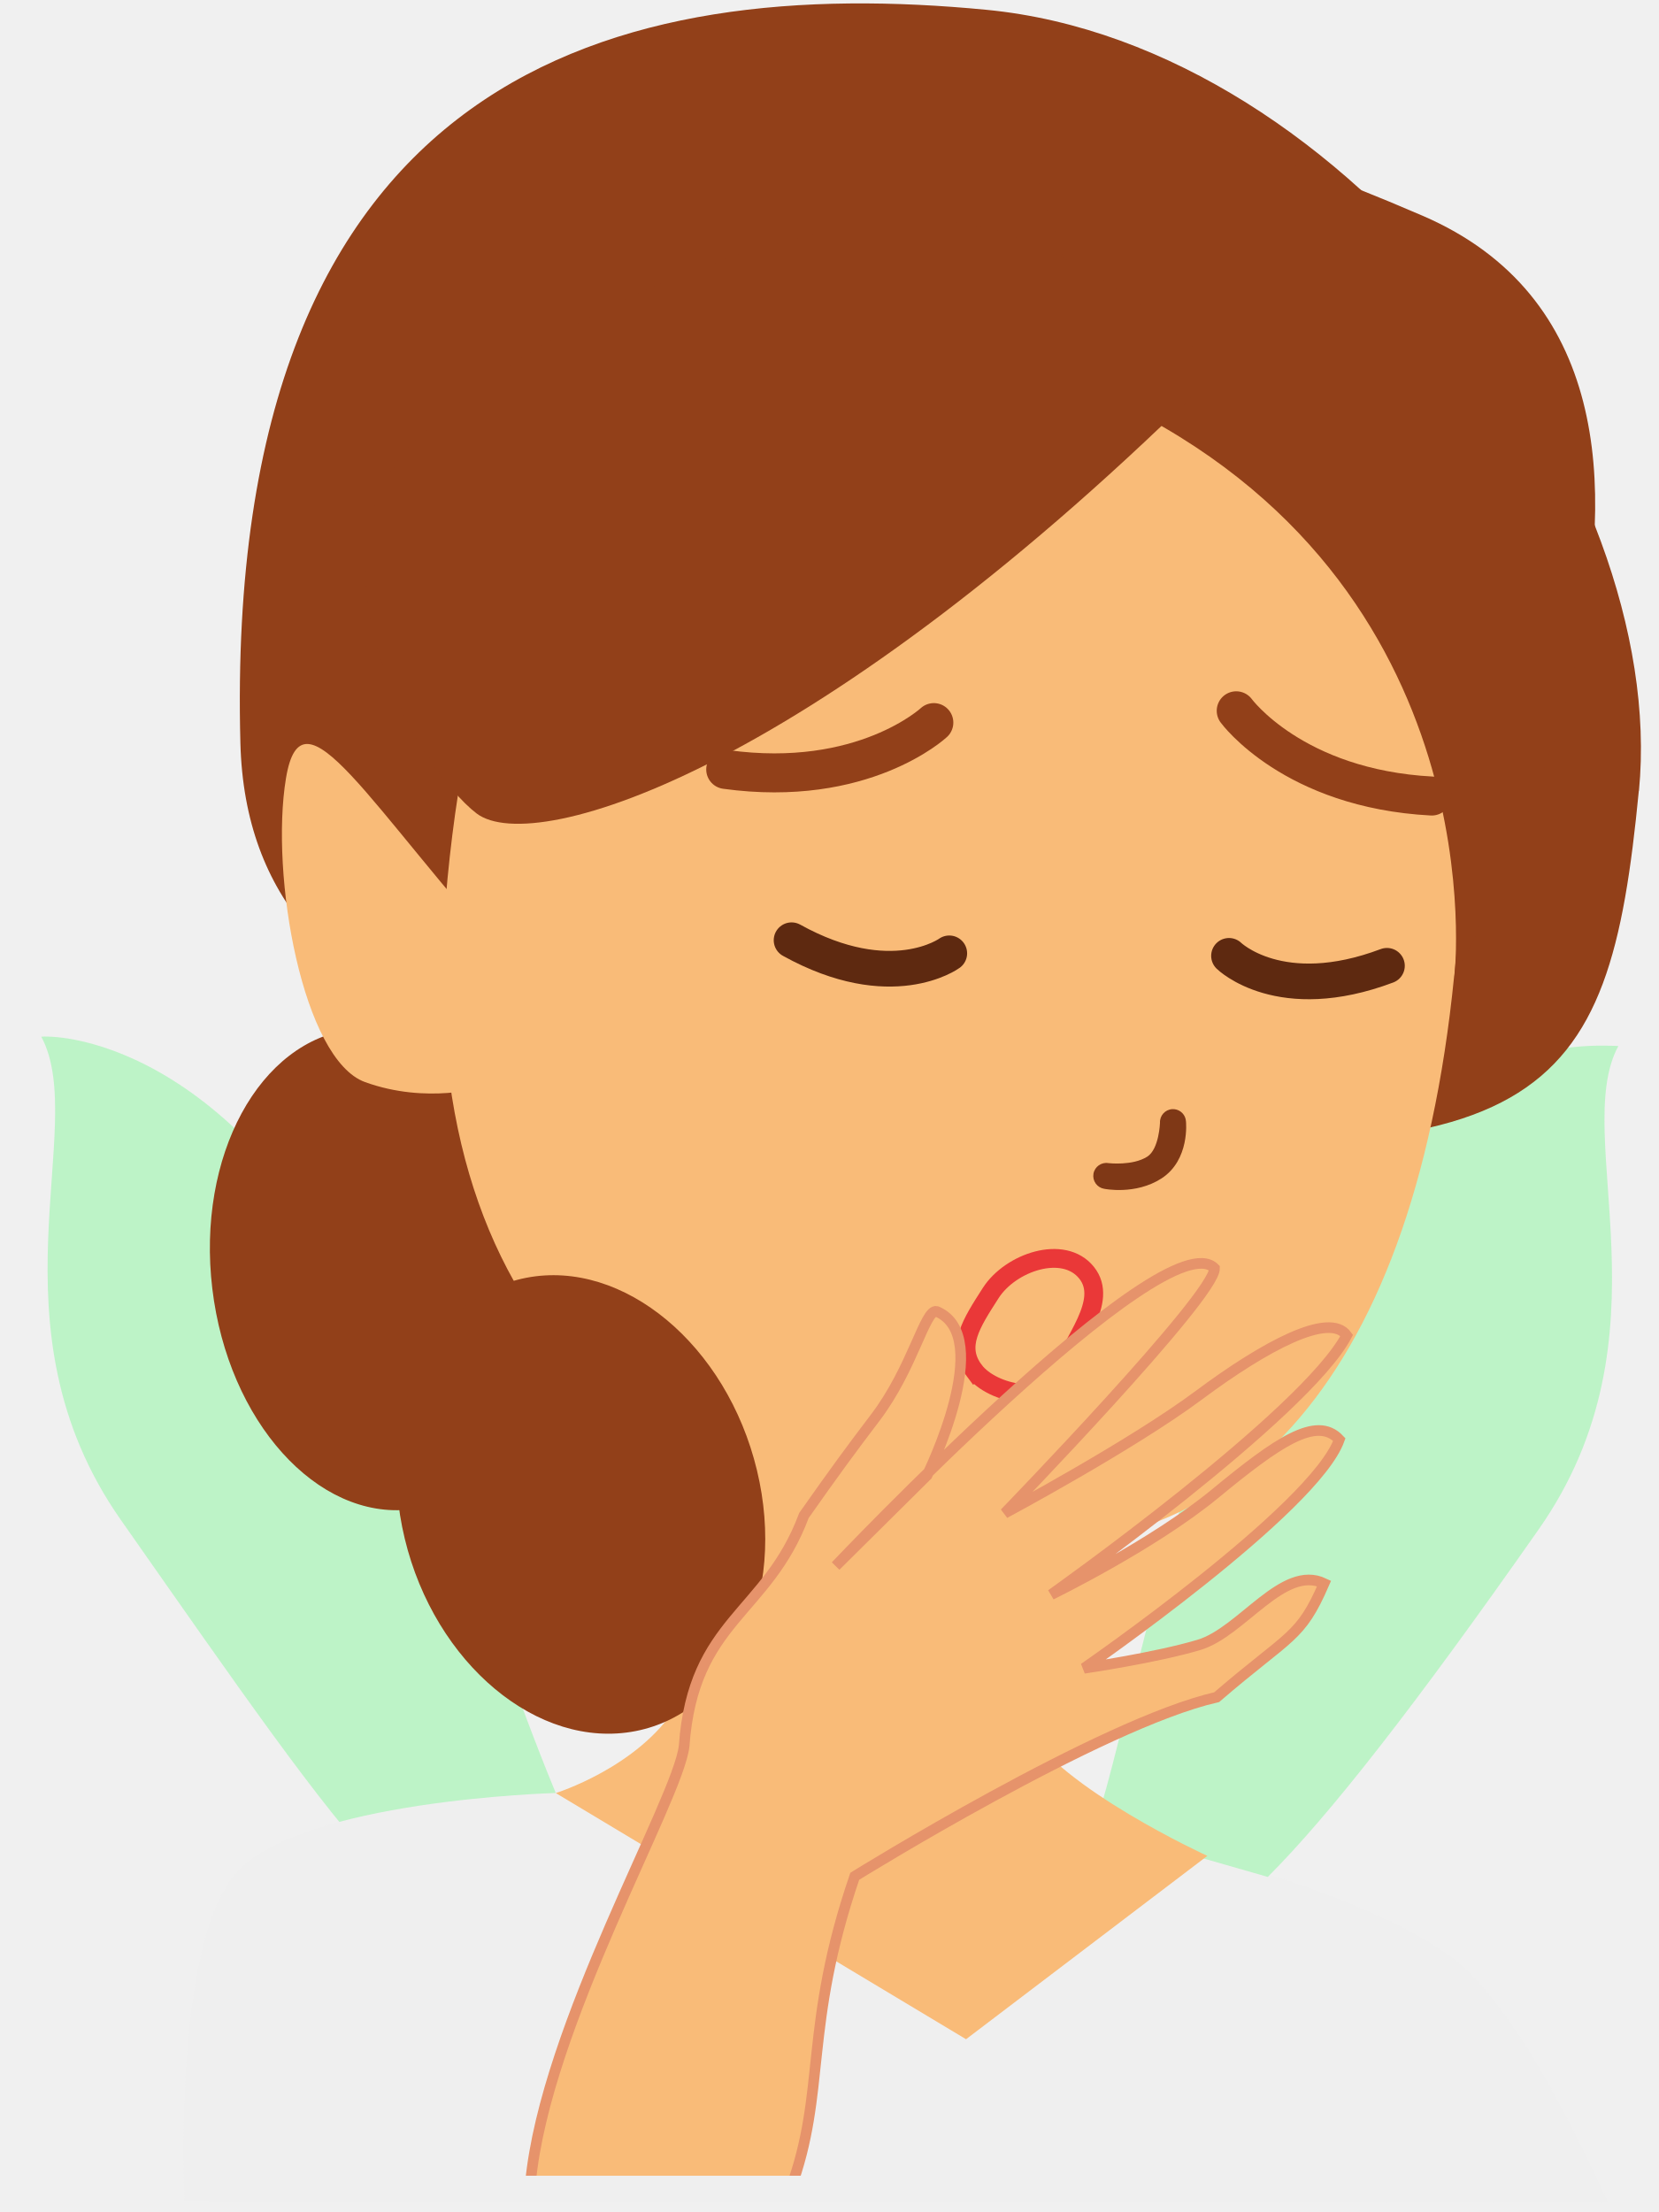
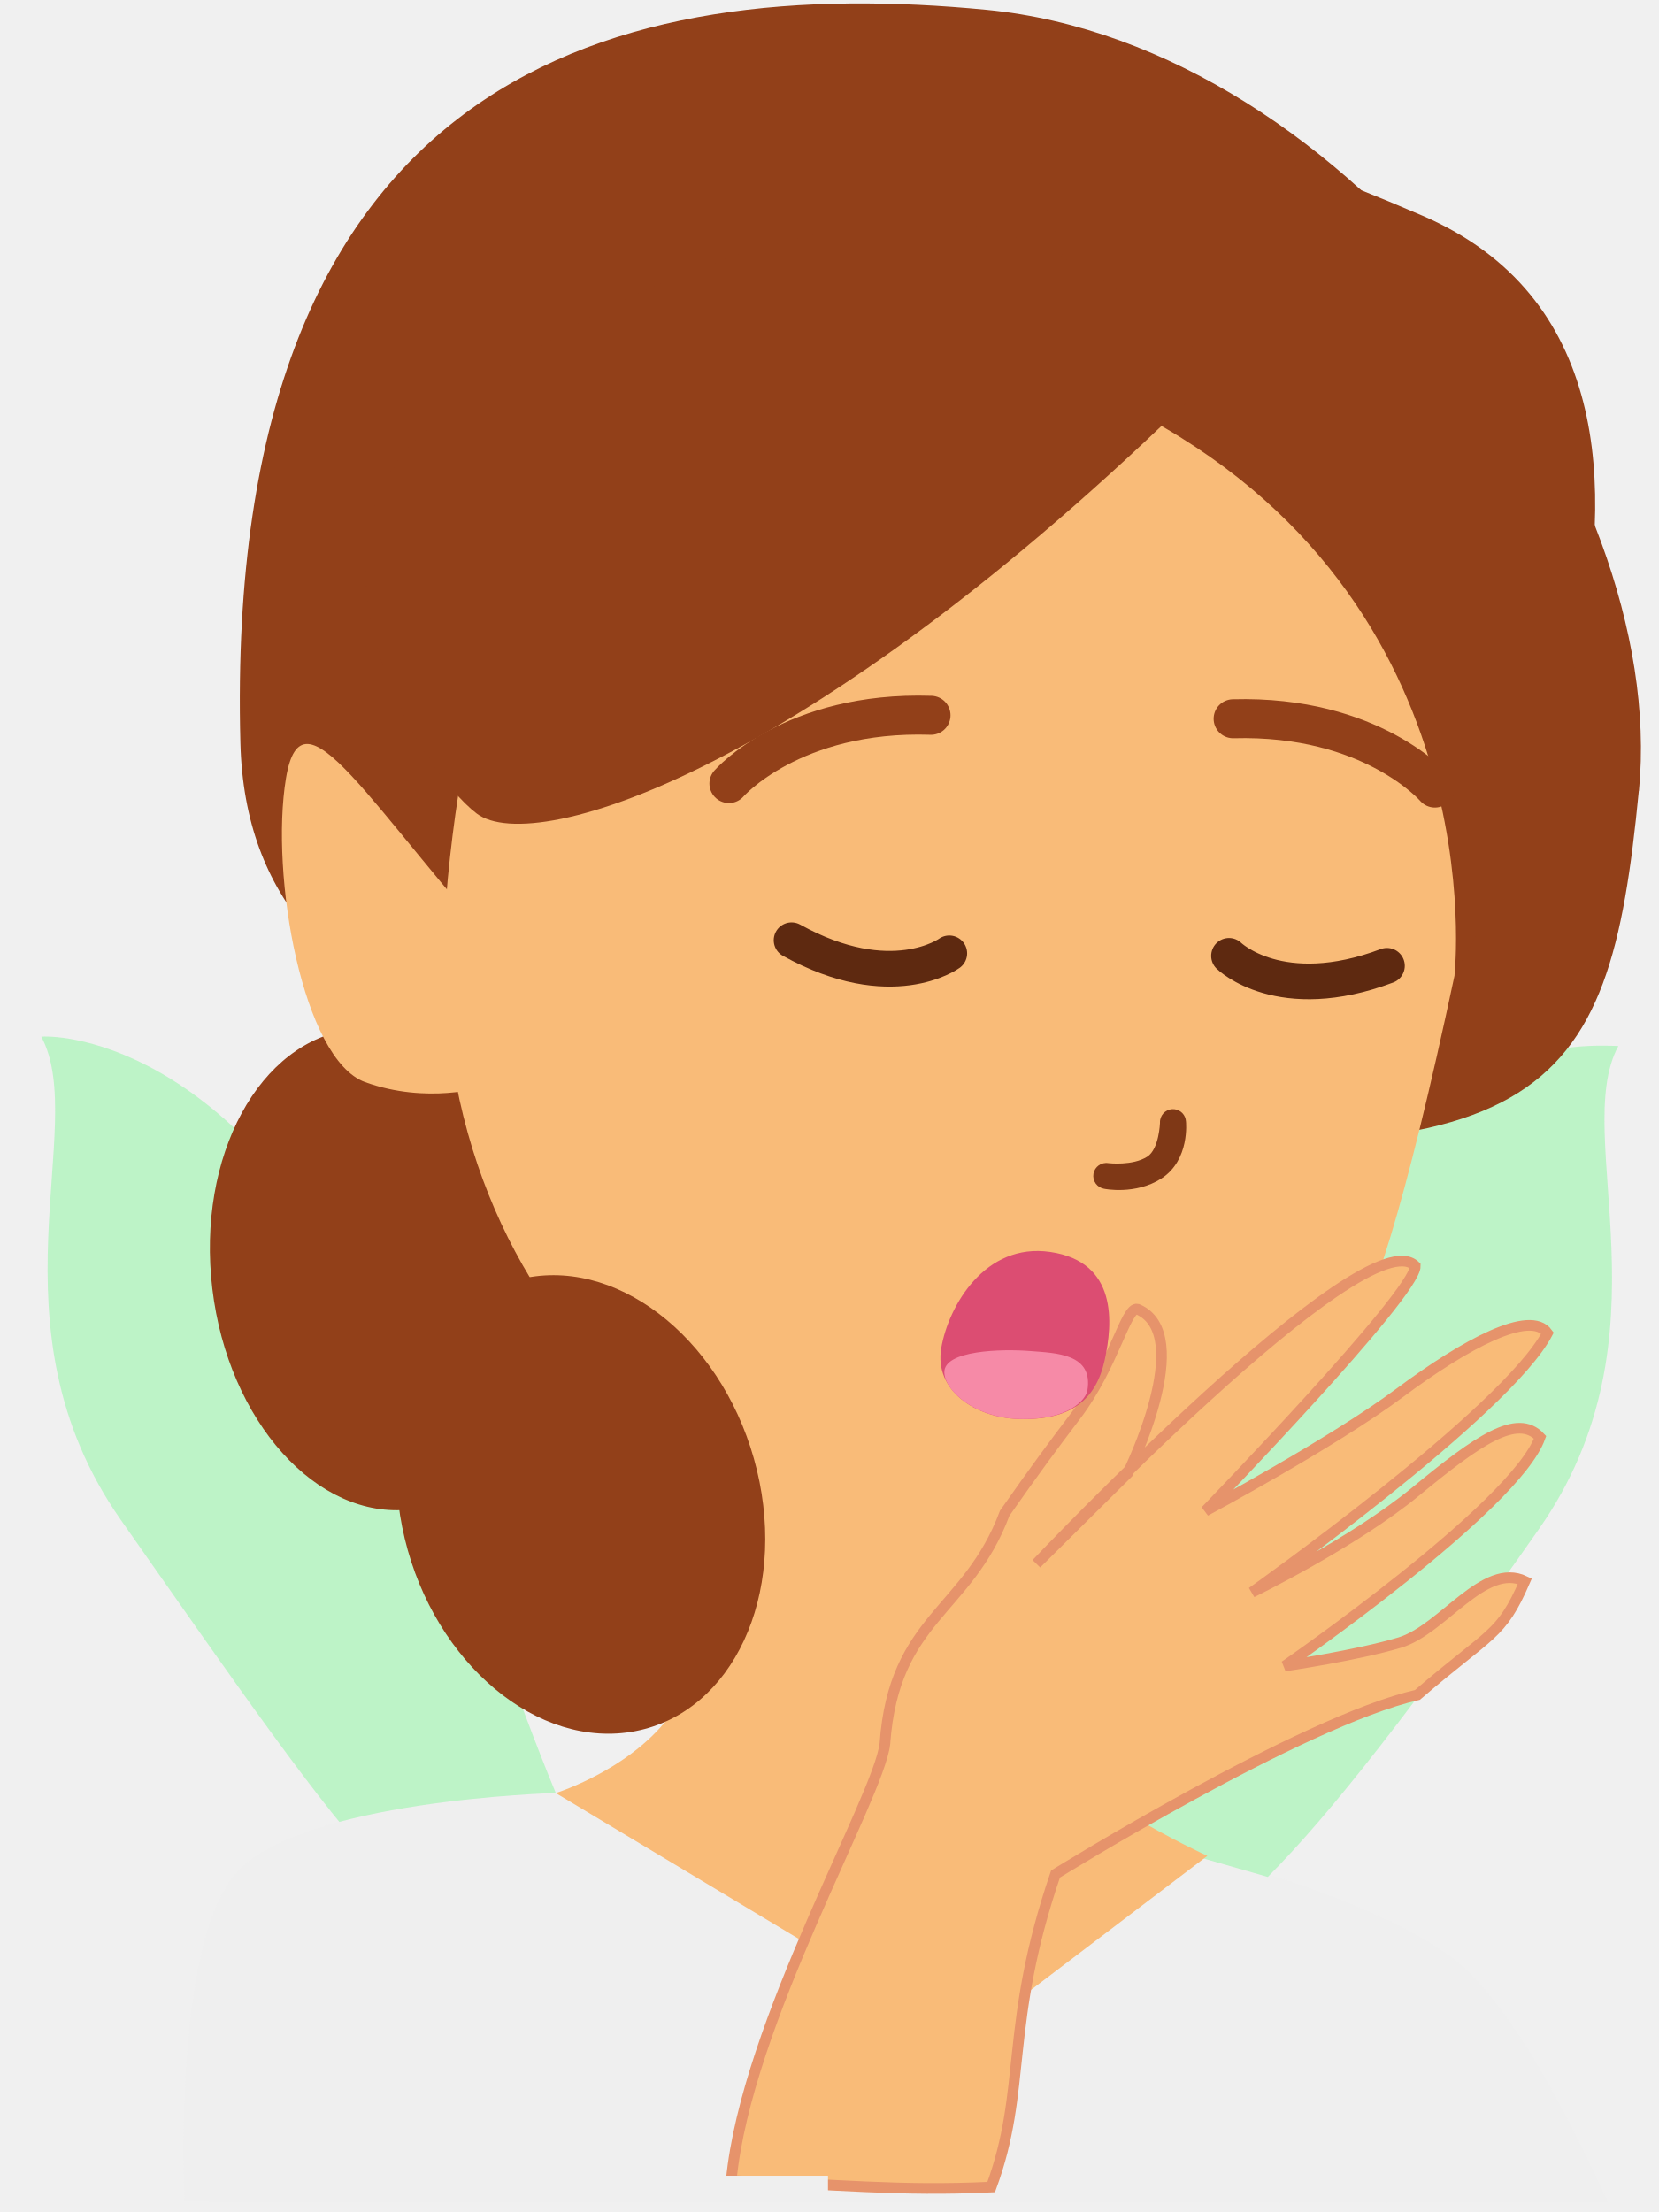
<svg xmlns="http://www.w3.org/2000/svg" width="600" height="800" version="1.1" viewBox="0 0 158.75 211.67" id="svg889">
-   <defs id="defs893" />
+   <defs id="defs893">
+     </defs>
  <path d="m4.341 99.184c-0.256 4e-3 -0.391 0.022-0.391 0.022 4.625 8.586-5.415 27.666 7.623 46.255 11.197 15.971 19.104 27.434 24.925 33.509l6.978-3.285 9.708-4.108c-3.696-8.876-7.88-21.504-14.075-37.196-13.36-33.81-32.293-35.224-34.764-35.189z" fill="#78f991" fill-opacity=".418" stroke-width=".17" id="path851" />
  <path d="m 153.89,210.77 c -1.016,-2.031 -7.496,-17.083 -14.221,-22.855 -6.725,-5.772 -24.136,-10.329 -24.136,-10.329 l -62.348,-6.011 c 0,0 -24.678,0.659 -30.695,7.76 -6.017,7.101 -4.828,31.36 -4.828,31.36" fill="#fff" id="path835" style="fill:#efefef;fill-opacity:1" />
  <g fill="none" stroke-linecap="round" stroke-linejoin="round" id="g849">
    <circle r="0" stroke="#c53822" stroke-width="2.257" style="paint-order:stroke markers fill" id="circle837" />
    <circle r="0" stroke="#924019" stroke-width="1.288" style="paint-order:stroke markers fill" id="circle839" />
    <circle transform="scale(1,-1)" r="0" stroke="#924019" stroke-width="3.595" style="paint-order:stroke markers fill" id="circle841" />
    <circle transform="scale(1,-1)" r="0" stroke="#924019" stroke-width="3.595" style="paint-order:stroke markers fill" id="circle843" />
    <circle transform="scale(1,-1)" r="0" stroke="#4d4320" stroke-width="4.378" style="paint-order:stroke markers fill" id="circle845" />
    <circle transform="scale(1,-1)" r="0" stroke="#4d4320" stroke-width="3.52" style="paint-order:stroke markers fill" id="circle847" />
  </g>
  <path d="m154.47 100.08c-2.479-0.033-23.945-1.671-37.303 32.142-6.731 17.038-9.446 33.506-12.365 42.443l3.846 1.304 12.667 3.636c5.919-5.915 14.073-16.346 25.92-33.251 13.038-18.589 2.998-37.668 7.623-46.255 0 0-0.135-0.019-0.391-0.022z" fill="#78f991" fill-opacity=".418" stroke-width=".17" id="path853" />
  <path d="m96.141 144.8s-1.636 14.258 1.847 20.318c3.483 6.06 17.545 12.474 17.545 12.474l-23.092 17.545-39.256-23.556s7.887-2.461 11.545-8.313 4.618-26.781 4.618-26.781z" fill="#f9bb78" stroke-width="1.222" id="path855" />
-   <g transform="matrix(1.2161 .11763 -.11763 1.2161 -26.86 -69.746)" id="g863">
-     <ellipse transform="matrix(.9779 -.209 .214 .9768 0 0)" cx="32.9" cy="161.4" rx="13.36" ry="18.94" fill="#924019" style="paint-order:stroke markers fill" id="ellipse857" />
-     <path d="m161.1 104c0 24.65-4.138 31.4-49.49 31.03-28.62-0.238-56.88 0.244-59.89-24.22-6.481-52.62 24.01-62.78 52.64-62.78 28.62 0 56.75 31.32 56.75 55.97z" fill="#924019" style="paint-order:stroke markers fill" id="path859" />
-     <path d="m148.1 119.8c-0.092 33.03-13.58 47.92-32.8 47.92-26.79 0-46.41-14.09-46.41-47.92 1e-6 -37.04 15.85-47.3 47.17-47.17 21.51 0.091 32.16 6.116 32.05 47.17z" fill="#f9bb78" style="paint-order:stroke markers fill" id="path861" />
-   </g>
+   <ellipse transform="matrix(0.9934944,-0.1138807,0.1189655,0.9928984,0,0)" cx="21.824" cy="124.836" rx="16.323" ry="23.14" fill="#924019" style="stroke-width:1.222;paint-order:stroke markers fill" id="ellipse857" />
+   <path d="M 156.82,75.679 C 153.921,105.655 148.094,113.377 92.985,107.593 58.209,103.936 23.785,101.198 23.002,71.094 21.31,6.34 59.585,-2.429 94.402,0.939 129.207,4.306 159.732,45.703 156.832,75.68 Z" fill="#924019" style="stroke-width:1.222;paint-order:stroke markers fill" id="path859" />
+   <path d="m 139.177,93.39 c -4.705,22.06 -7.991,32.299 -10.722,35.961 -3.224,4.322 -27.205,18.896 -34.434,18.791 C 69.222,147.78 38.87,125.213 42.85,84.073 47.207,39.028 67.689,28.415 105.762,32.258 c 26.148,2.641 38.39,11.221 33.427,61.133 z" fill="#f9bb78" style="stroke-width:1.222;paint-order:stroke markers fill" id="path861-6" />
  <g stroke-width="1.222" id="g871">
    <path d="m106.43 38.288c37.047 17.626 32.747 55.102 32.747 55.102s32.236-57.507-3.036-72.74c-35.266-15.222-38.258-7.518-38.258-7.518z" fill="#924019" id="path865" />
    <path d="m116.52 35.52c-37.946 37.868-65.278 46.578-70.906 42.327-5.62-4.255-17.539-24.896-5.311-36.234 12.232-11.349 31.555-19.509 46.533-20.552 14.978-1.041 29.68 14.469 29.68 14.469z" fill="#924019" id="path867" />
    <path d="m49.297 92.651c-14.074-15.539-20.381-27.491-21.931-18.189-1.549 9.302 1.612 26.94 7.57 29.087 5.958 2.151 11.312 0.464 11.312 0.464" fill="#f9bb78" id="path869" />
  </g>
  <path d="m 112.37,106.14 a 1.245,1.245 0 0 0 -0.191,-0.004 1.245,1.245 0 0 0 -1.179,1.308 c 0,0 -0.083,2.508 -1.214,3.236 -1.395,0.898 -3.716,0.621 -3.716,0.621 a 1.245,1.245 0 0 0 -1.436,1.019 1.245,1.245 0 0 0 1.021,1.437 c 0,0 2.987,0.621 5.477,-0.983 2.755,-1.774 2.355,-5.459 2.355,-5.459 a 1.245,1.245 0 0 0 -1.116,-1.175 z" color="#000000" color-rendering="auto" dominant-baseline="auto" fill="#7f3816" image-rendering="auto" solid-color="#000000" stop-color="#000000" style="font-variant-ligatures:normal;font-variant-position:normal;font-variant-caps:normal;font-variant-numeric:normal;font-variant-alternates:normal;font-variant-east-asian:normal;font-feature-settings:normal;font-variation-settings:normal;text-indent:0;text-decoration:none;text-decoration-line:none;text-decoration-style:solid;text-decoration-color:#000000;text-transform:none;text-orientation:mixed;white-space:normal;shape-padding:0;shape-margin:0;inline-size:0;isolation:auto;mix-blend-mode:normal;shape-rendering:auto" id="path877" />
  <ellipse transform="matrix(0.9816271,-0.1908094,0.2341996,0.9721885,0,0)" cx="20.339" cy="152.074" rx="17.166" ry="22.31" fill="#924019" stroke-width="1.222" style="paint-order:stroke markers fill" id="ellipse887" />
-   <path style="fill:none;stroke:#924019;stroke-width:3.731;stroke-linecap:round;stroke-linejoin:miter;stroke-miterlimit:4;stroke-dasharray:none;stroke-opacity:1" d="m 118.295,68.017 c 0,0 5.44,7.458 18.713,8.156" id="path1548" />
-   <path style="fill:none;stroke:#924019;stroke-width:3.731;stroke-linecap:round;stroke-linejoin:miter;stroke-miterlimit:4;stroke-dasharray:none;stroke-opacity:1" d="m 89.359,69.147 c 0,0 -6.748,6.299 -19.915,4.482" id="path1548-3" />
+   <path style="fill:none;stroke:#924019;stroke-width:3.731;stroke-linecap:round;stroke-linejoin:miter;stroke-miterlimit:4;stroke-dasharray:none;stroke-opacity:1" d="m 137.304,75.411 c 0,0 -6.019,-6.999 -19.305,-6.632" id="path1548" />
+   <path style="fill:none;stroke:#924019;stroke-width:3.731;stroke-linecap:round;stroke-linejoin:miter;stroke-miterlimit:4;stroke-dasharray:none;stroke-opacity:1" d="m 69.749,74.979 c 0,0 6.056,-6.967 19.34,-6.53" id="path1548-3" />
  <path style="fill:none;stroke:#5e2910;stroke-width:3.413;stroke-linecap:round;stroke-linejoin:miter;stroke-miterlimit:4;stroke-dasharray:none;stroke-opacity:1" d="m 117.604,91.466 c 0,0 4.89,4.803 15.114,0.952" id="path1548-6" />
  <path style="fill:none;stroke:#5e2910;stroke-width:3.413;stroke-linecap:round;stroke-linejoin:miter;stroke-miterlimit:4;stroke-dasharray:none;stroke-opacity:1" d="m 90.837,91.226 c 0,0 -5.536,4.041 -15.092,-1.254" id="path1548-6-7" />
-   <path style="fill:none;stroke:#ea3838;stroke-width:1.799;stroke-linecap:butt;stroke-linejoin:miter;stroke-miterlimit:4;stroke-dasharray:none;stroke-opacity:1" d="m 93.22,131.147 c -1.726,-2.306 -0.306,-4.472 1.583,-7.417 1.889,-2.945 6.971,-4.678 9.169,-1.944 2.197,2.734 -1.466,6.631 -2.464,9.686 -0.999,3.055 -6.562,1.98 -8.287,-0.326 z" id="path1595" />
-   <path style="fill:#f9bb78;fill-opacity:1;stroke:#e6936b;stroke-width:1.018;stroke-linecap:butt;stroke-linejoin:miter;stroke-miterlimit:4;stroke-dasharray:none;stroke-opacity:1" d="m 65.464,167.076 c 0.874,-12.082 7.921,-12.567 11.466,-22.058 2.917,-4.155 4.569,-6.394 6.824,-9.361 3.594,-4.729 4.763,-10.427 5.872,-10.167 5.683,2.38 -0.912,15.688 -0.912,15.688 l -8.748,8.673 c 0,0 31.541,-33.275 36.254,-28.486 C 116.277,124.016 96.141,144.8 96.141,144.8 c 0,0 12.147,-6.503 18.581,-11.292 6.381,-4.749 12.498,-7.999 14.148,-5.721 -3.991,7.591 -28.278,24.802 -28.278,24.802 0,0 9.693,-4.725 15.665,-9.644 5.972,-4.919 9.724,-7.528 11.904,-5.189 -2.382,6.661 -24.432,21.884 -24.432,21.884 0,0 6.923,-1.013 11.015,-2.244 4.092,-1.231 8.049,-7.745 11.96,-5.872 -2.295,5.285 -3.231,4.817 -10.281,10.882 -11.063,2.512 -34.631,17.139 -34.631,17.139 -4.95,14.489 -2.688,20.567 -6.157,29.958 -8.907,0.426 -14.801,-0.289 -24.877,-0.619 1.433,-15.089 14.12,-36.643 14.707,-41.806 z" id="path1597" />
+   <path style="fill:#f9bb78;fill-opacity:1;stroke:#e6936b;stroke-width:1.018;stroke-linecap:butt;stroke-linejoin:miter;stroke-miterlimit:4;stroke-dasharray:none;stroke-opacity:1" d="M 84.675,166.858 C 85.549,154.776 92.596,154.291 96.141,144.8 c 2.917,-4.155 4.569,-6.394 6.824,-9.361 3.594,-4.729 4.763,-10.427 5.872,-10.167 5.683,2.38 -0.912,15.688 -0.912,15.688 l -8.748,8.673 c 0,0 31.541,-33.275 36.254,-28.486 0.058,2.651 -20.079,23.435 -20.079,23.435 0,0 12.147,-6.503 18.581,-11.292 6.381,-4.749 12.498,-7.999 14.148,-5.721 -3.991,7.591 -28.278,24.802 -28.278,24.802 0,0 9.693,-4.725 15.665,-9.644 5.972,-4.919 9.724,-7.528 11.904,-5.189 -2.382,6.661 -24.432,21.884 -24.432,21.884 0,0 6.923,-1.013 11.015,-2.244 4.092,-1.231 8.049,-7.745 11.96,-5.872 -2.295,5.285 -3.231,4.817 -10.281,10.882 -11.063,2.512 -34.631,17.139 -34.631,17.139 -4.95,14.489 -2.688,20.567 -6.157,29.958 -8.907,0.426 -14.801,-0.289 -24.877,-0.619 1.433,-15.089 14.12,-36.643 14.707,-41.806 z" id="path1597" />
  <rect style="fill:#efefef;fill-opacity:1;stroke:none;stroke-width:0.561;stroke-linecap:round;stroke-linejoin:round;stroke-miterlimit:4;stroke-dasharray:none;stroke-opacity:1" id="rect1599" width="35.66" height="2.518" x="43.569" y="208.2" />
+   <g id="g7609" transform="matrix(0.7196738,0.07924832,-0.08009395,0.7273532,-39.46757,42.65472)">
+     <path id="path2834-3" style="fill:#dc4d72;fill-opacity:1;stroke:none;stroke-width:0.475;stroke-linecap:round;stroke-linejoin:round;paint-order:stroke markers fill" d="m 212.532,97.151 c -0.587,5.359 -3.656,8.367 -10.538,8.88 -5.611,0.419 -11.449,-2.506 -11.105,-8.128 0.344,-5.622 4.247,-14.352 12.928,-14.046 9.04,0.319 9.25,8.403 8.714,13.294 z" />
+     <path id="path2834-3-7" style="fill:#f68aa7;fill-opacity:1;stroke:none;stroke-width:0.475;stroke-linecap:round;stroke-linejoin:round;paint-order:stroke markers fill" d="m 210.702,101.347 c -0.059,1.053 -1.826,4.171 -8.708,4.685 -5.611,0.419 -9.954,-2.532 -10.343,-4.959 -0.469,-2.927 7.285,-3.941 10.959,-4.048 3.427,-0.099 8.369,-0.59 8.091,4.322 z" />
+   </g>
</svg>
